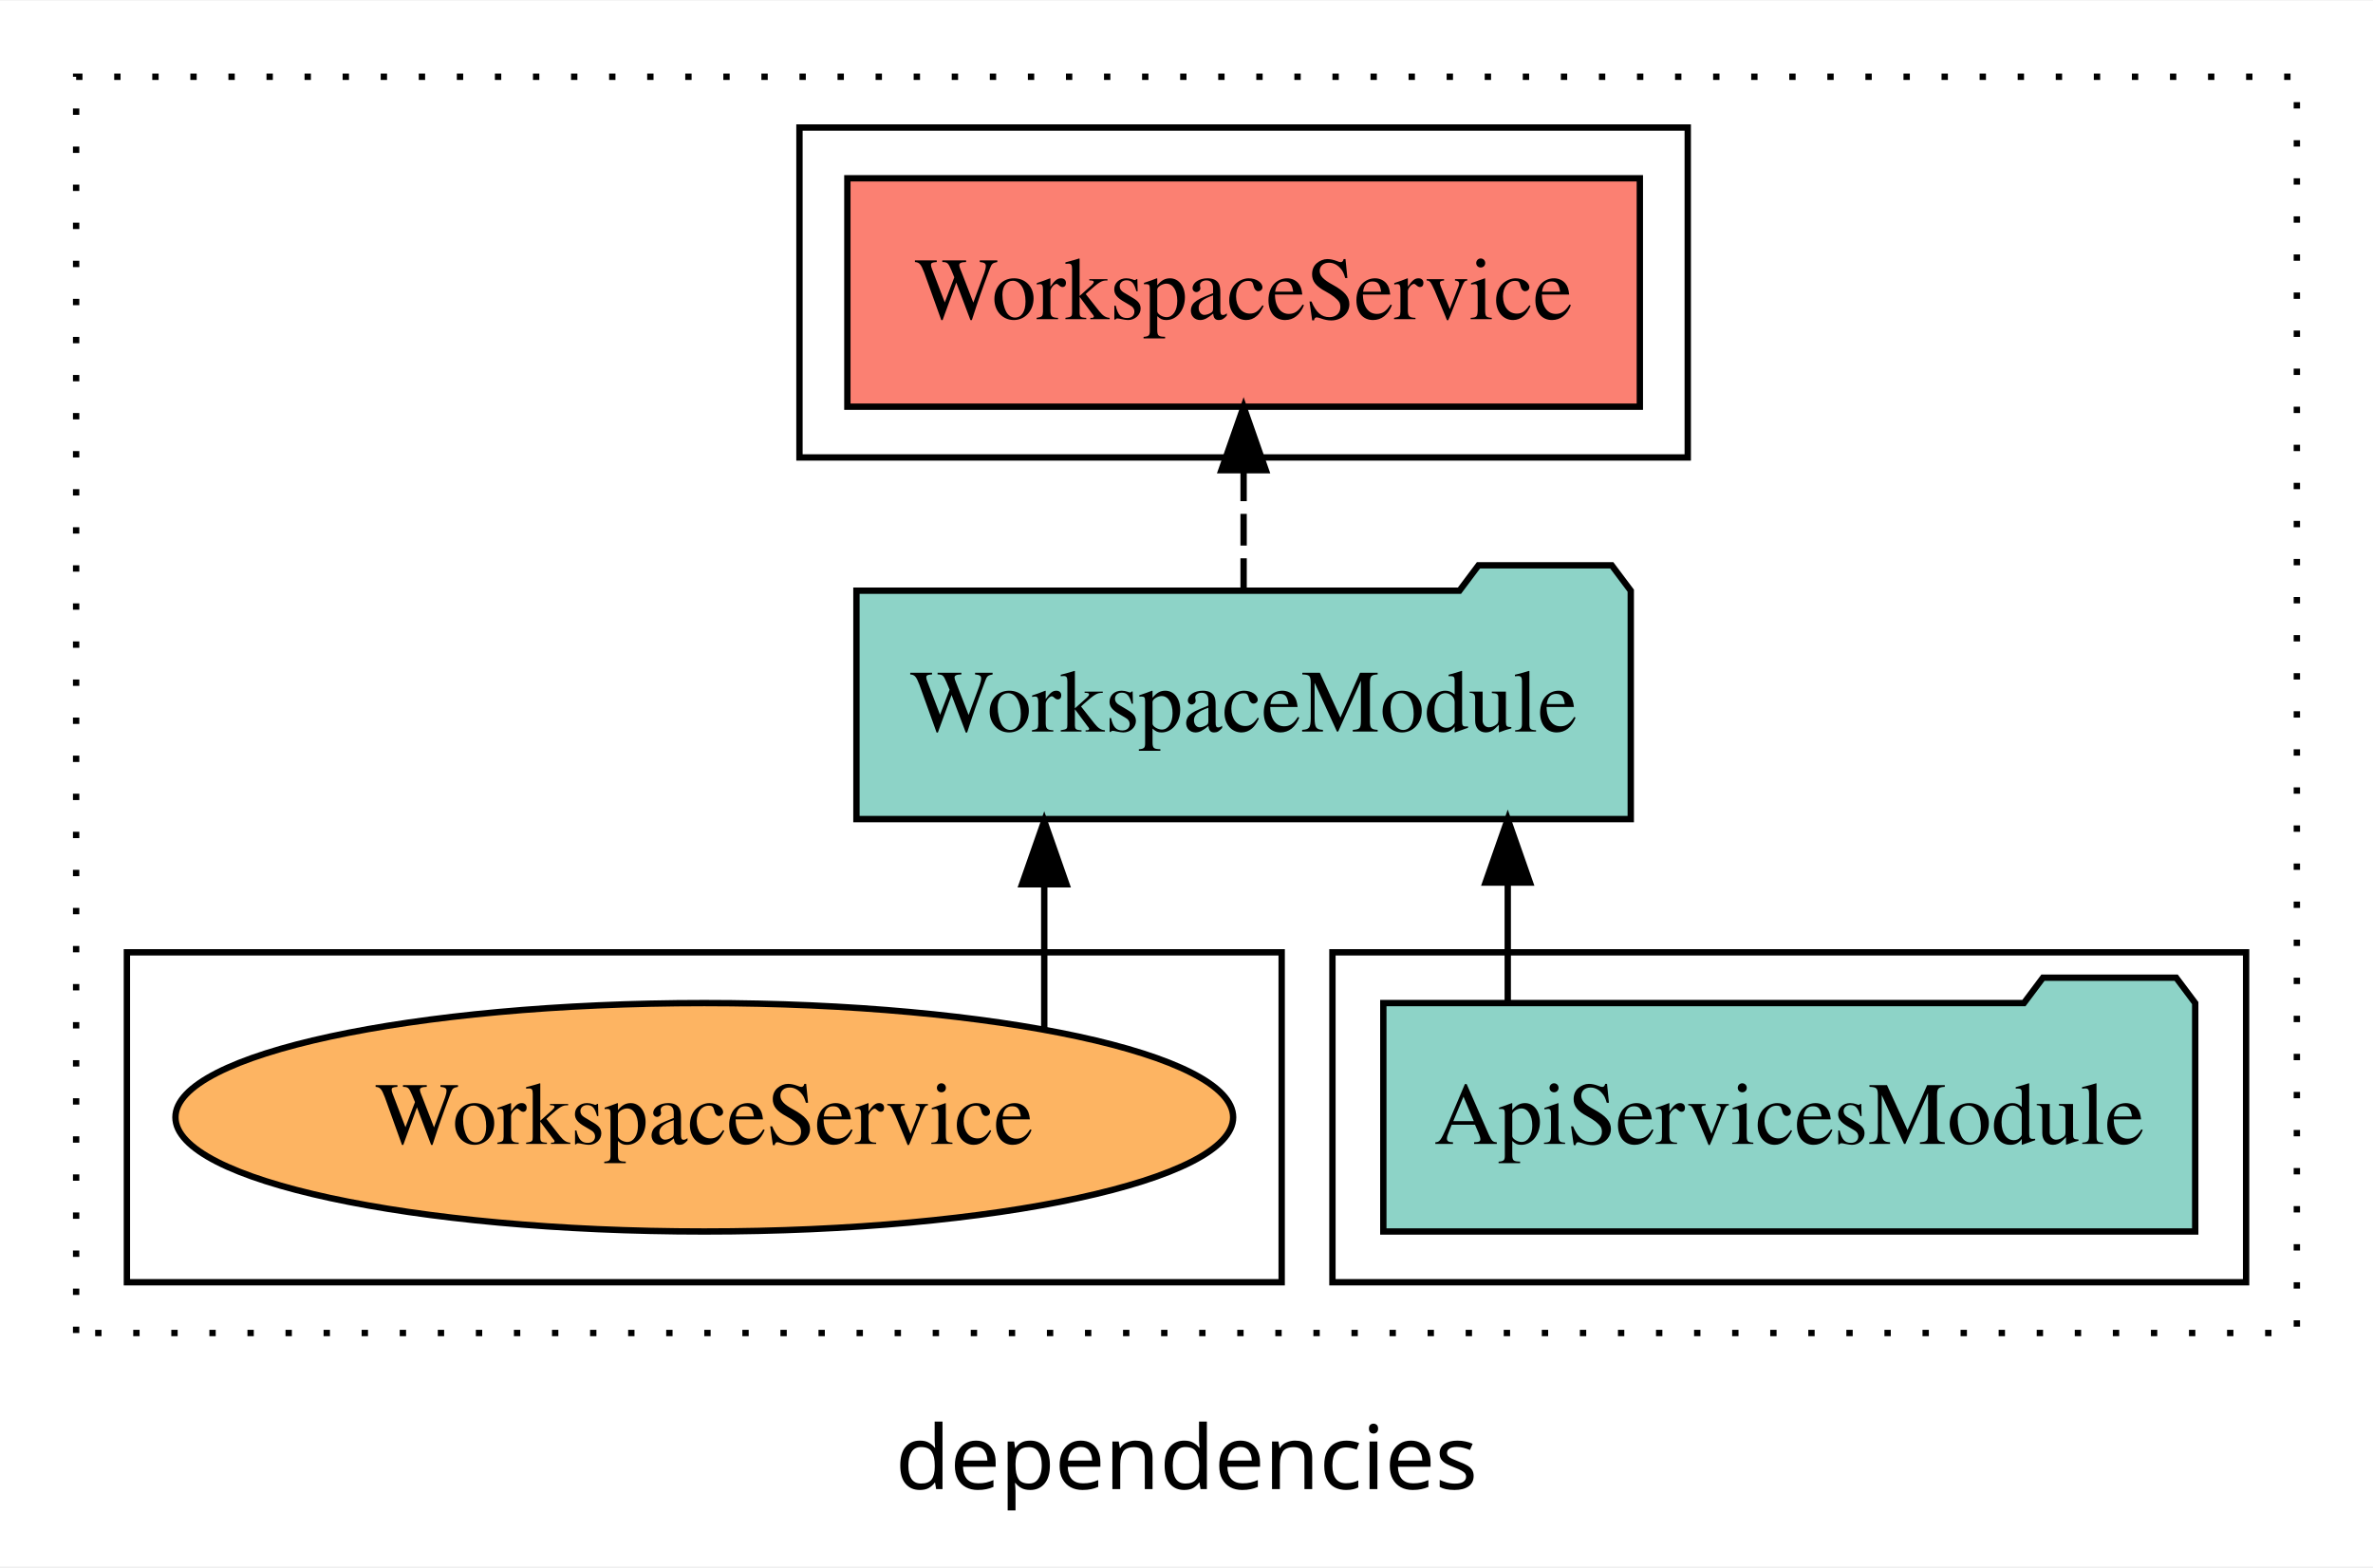
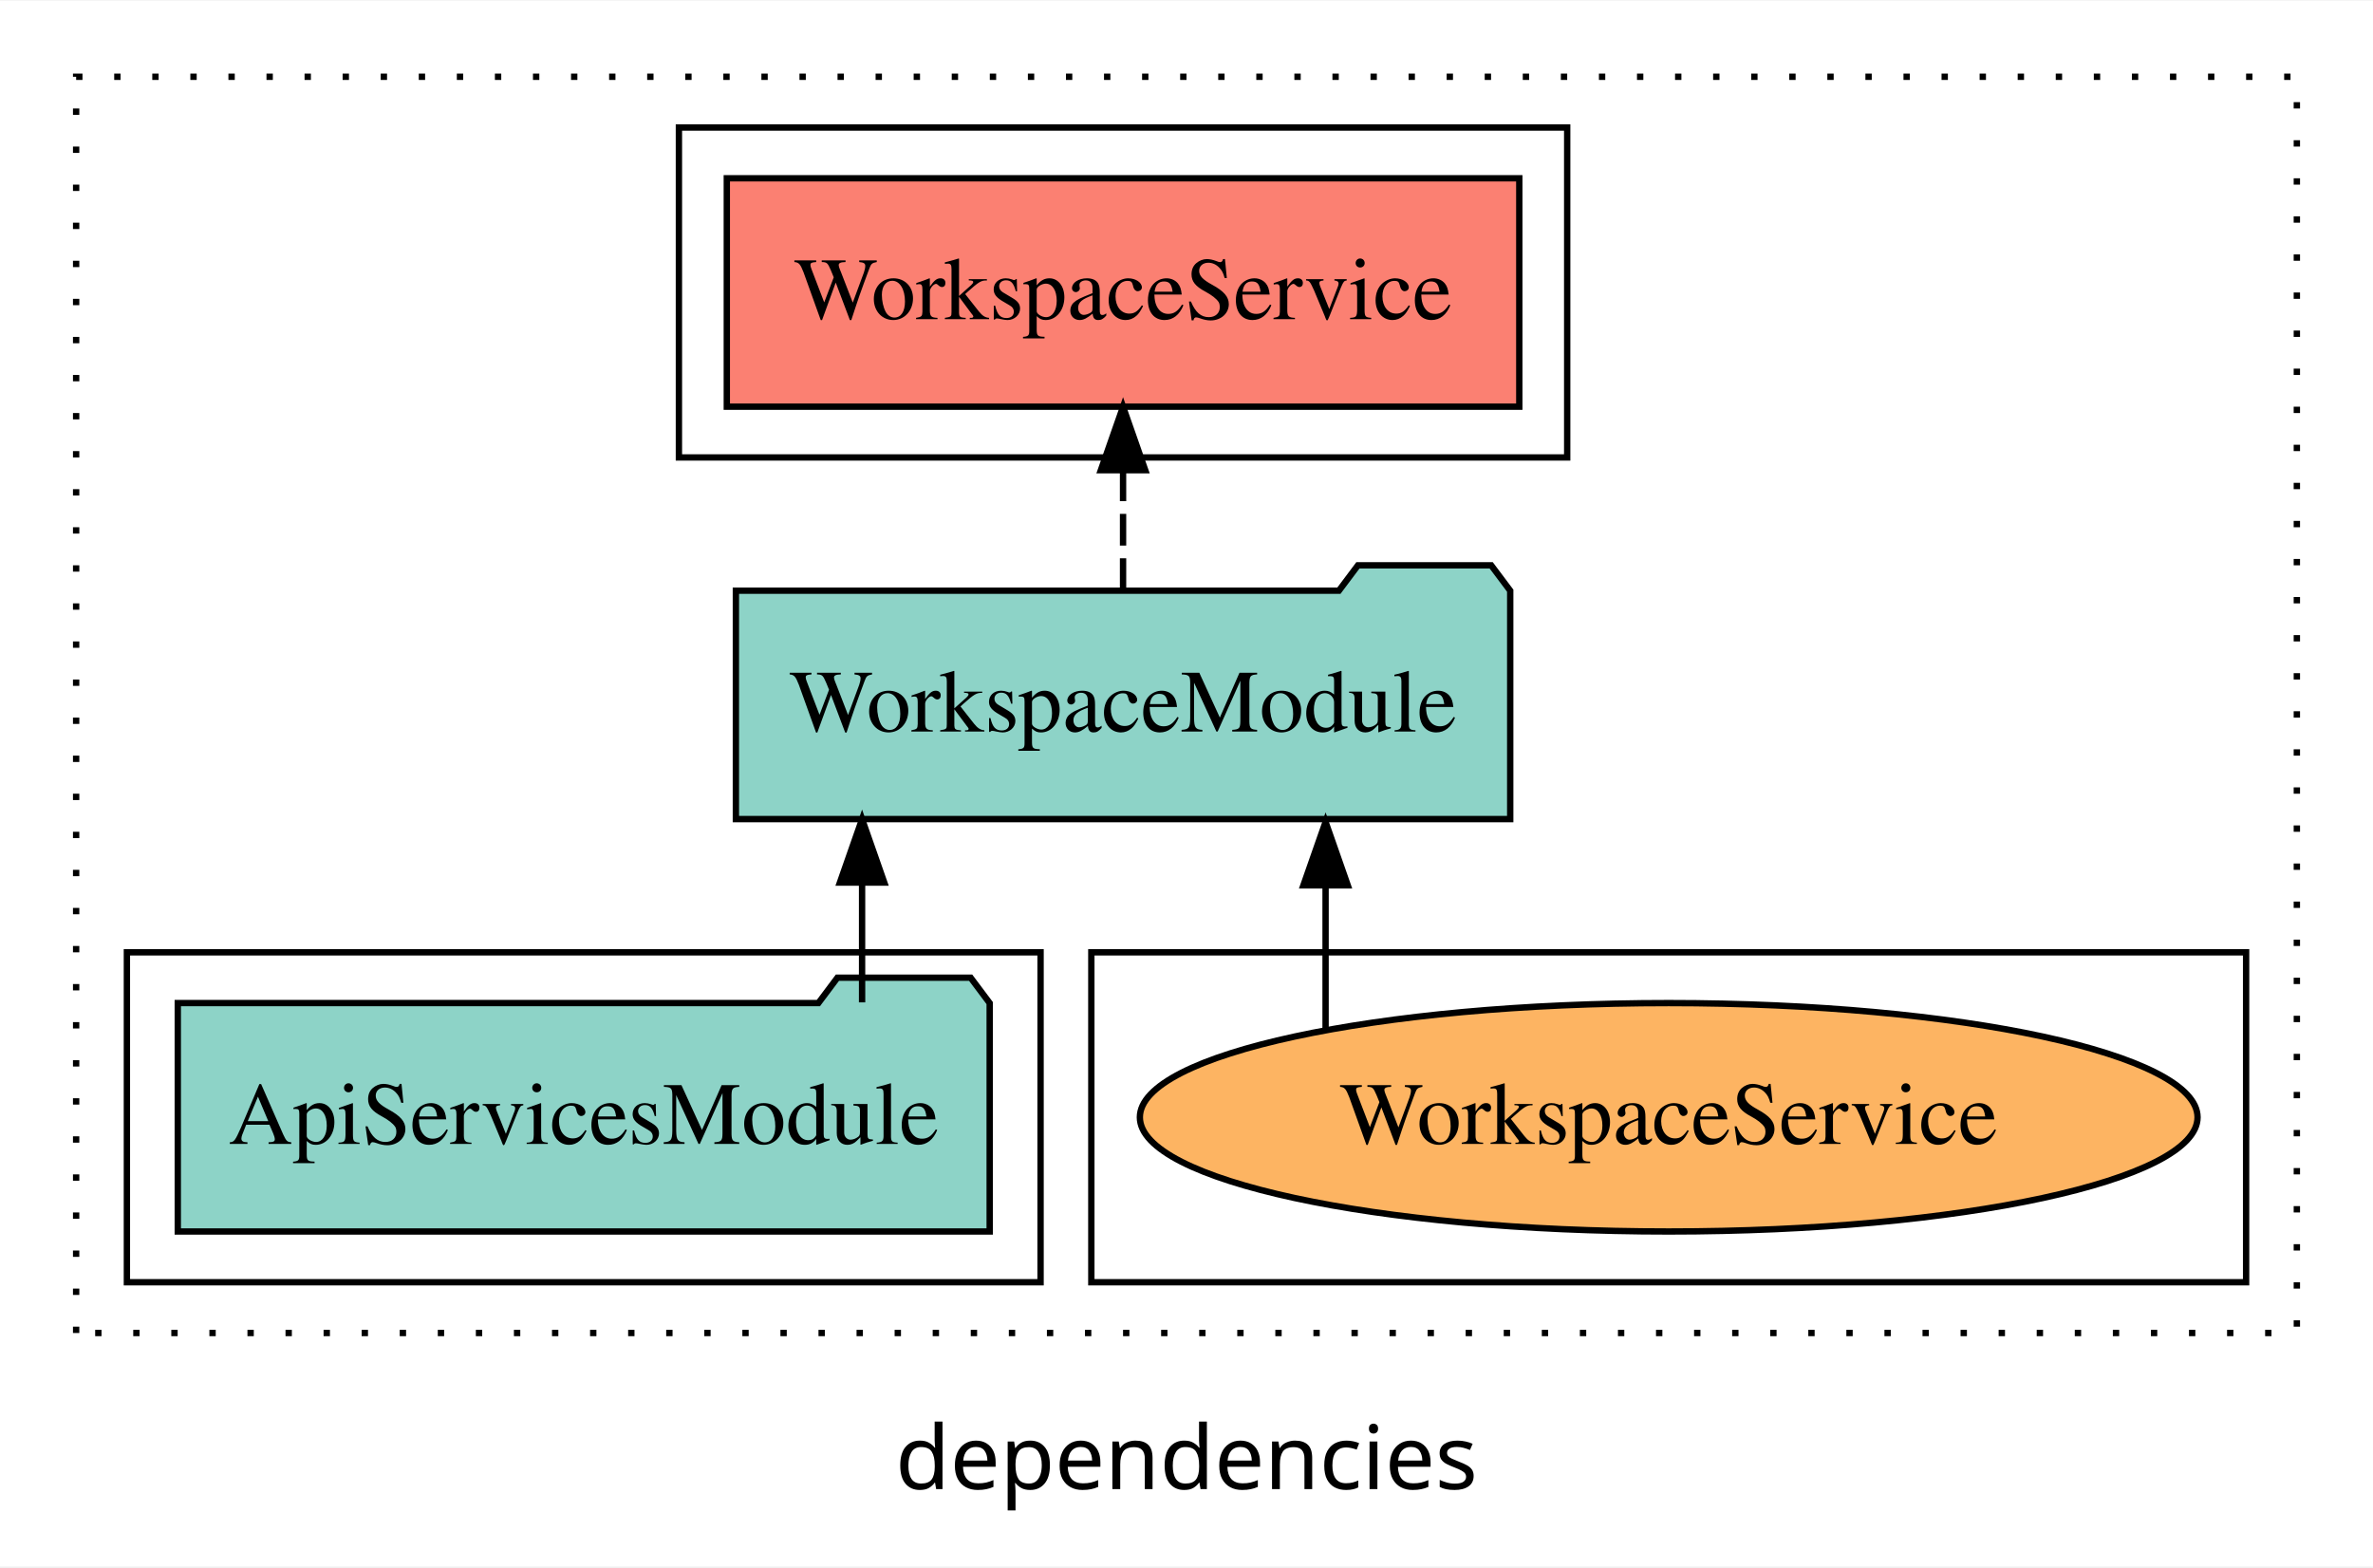
<svg xmlns="http://www.w3.org/2000/svg" width="374pt" height="247pt" viewBox="0.00 0.00 374.00 246.80">
  <g id="graph0" class="graph" transform="scale(1 1) rotate(0) translate(4 242.8)">
    <polygon fill="white" stroke="transparent" points="-4,4 -4,-242.8 370,-242.8 370,4 -4,4" />
    <text text-anchor="middle" x="183" y="-8.2" font-family="sans-serif" font-size="14.00">dependencies</text>
    <g id="clust1" class="cluster">
      <polygon fill="none" stroke="black" stroke-dasharray="1,5" points="8,-32.8 8,-230.8 358,-230.8 358,-32.8 8,-32.8" />
    </g>
+     <g id="clust6" class="cluster">
+       <polygon fill="none" stroke="black" points="168,-40.8 168,-92.8 350,-92.8 350,-40.8 168,-40.8" />
+     </g>
    <g id="clust3" class="cluster">
-       <polygon fill="none" stroke="black" points="206,-40.8 206,-92.8 350,-92.8 350,-40.8 206,-40.8" />
-     </g>
-     <g id="clust6" class="cluster">
-       <polygon fill="none" stroke="black" points="16,-40.8 16,-92.8 198,-92.8 198,-40.8 16,-40.8" />
+       <polygon fill="none" stroke="black" points="16,-40.8 16,-92.8 160,-92.8 160,-40.8 16,-40.8" />
    </g>
    <g id="clust4" class="cluster">
-       <polygon fill="none" stroke="black" points="122,-170.8 122,-222.8 262,-222.8 262,-170.8 122,-170.8" />
+       <polygon fill="none" stroke="black" points="103,-170.8 103,-222.8 243,-222.8 243,-170.8 103,-170.8" />
    </g>
    <g id="node1" class="node">
-       <polygon fill="#8dd3c7" stroke="black" points="341.98,-84.8 338.98,-88.8 317.98,-88.8 314.98,-84.8 214.02,-84.8 214.02,-48.8 341.98,-48.8 341.98,-84.8" />
-       <text text-anchor="middle" x="278" y="-62.6" font-family="Times,serif" font-size="14.00">ApiServicesModule</text>
+       <polygon fill="#8dd3c7" stroke="black" points="151.98,-84.8 148.98,-88.8 127.98,-88.8 124.98,-84.8 24.02,-84.8 24.02,-48.8 151.98,-48.8 151.98,-84.8" />
+       <text text-anchor="middle" x="88" y="-62.6" font-family="Times,serif" font-size="14.00">ApiServicesModule</text>
    </g>
    <g id="node2" class="node">
-       <polygon fill="#8dd3c7" stroke="black" points="253.02,-149.8 250.02,-153.8 229.02,-153.8 226.02,-149.8 130.98,-149.8 130.98,-113.8 253.02,-113.8 253.02,-149.8" />
-       <text text-anchor="middle" x="192" y="-127.6" font-family="Times,serif" font-size="14.00">WorkspaceModule</text>
+       <polygon fill="#8dd3c7" stroke="black" points="234.02,-149.8 231.02,-153.8 210.02,-153.8 207.02,-149.8 111.98,-149.8 111.98,-113.8 234.02,-113.8 234.02,-149.8" />
+       <text text-anchor="middle" x="173" y="-127.6" font-family="Times,serif" font-size="14.00">WorkspaceModule</text>
    </g>
    <g id="edge1" class="edge">
-       <path fill="none" stroke="black" d="M233.63,-84.91C233.63,-84.91 233.63,-103.79 233.63,-103.79" />
-       <polygon fill="black" stroke="black" points="230.13,-103.79 233.63,-113.79 237.13,-103.79 230.13,-103.79" />
+       <path fill="none" stroke="black" d="M131.87,-84.91C131.87,-84.91 131.87,-103.79 131.87,-103.79" />
+       <polygon fill="black" stroke="black" points="128.37,-103.79 131.87,-113.79 135.37,-103.79 128.37,-103.79" />
    </g>
    <g id="node3" class="node">
-       <polygon fill="#fb8072" stroke="black" points="254.45,-214.8 129.55,-214.8 129.55,-178.8 254.45,-178.8 254.45,-214.8" />
-       <text text-anchor="middle" x="192" y="-192.6" font-family="Times,serif" font-size="14.00">WorkspaceService </text>
+       <polygon fill="#fb8072" stroke="black" points="235.45,-214.8 110.55,-214.8 110.55,-178.8 235.45,-178.8 235.45,-214.8" />
+       <text text-anchor="middle" x="173" y="-192.6" font-family="Times,serif" font-size="14.00">WorkspaceService </text>
    </g>
    <g id="edge2" class="edge">
-       <path fill="none" stroke="black" stroke-dasharray="5,2" d="M192,-149.91C192,-149.91 192,-168.79 192,-168.79" />
-       <polygon fill="black" stroke="black" points="188.5,-168.79 192,-178.79 195.5,-168.79 188.5,-168.79" />
+       <path fill="none" stroke="black" stroke-dasharray="5,2" d="M173,-149.91C173,-149.91 173,-168.79 173,-168.79" />
+       <polygon fill="black" stroke="black" points="169.5,-168.79 173,-178.79 176.5,-168.79 169.5,-168.79" />
    </g>
    <g id="node4" class="node">
-       <ellipse fill="#fdb462" stroke="black" cx="107" cy="-66.8" rx="83.35" ry="18" />
-       <text text-anchor="middle" x="107" y="-62.6" font-family="Times,serif" font-size="14.00">WorkspaceService</text>
+       <ellipse fill="#fdb462" stroke="black" cx="259" cy="-66.8" rx="83.35" ry="18" />
+       <text text-anchor="middle" x="259" y="-62.6" font-family="Times,serif" font-size="14.00">WorkspaceService</text>
    </g>
    <g id="edge3" class="edge">
-       <path fill="none" stroke="black" d="M160.58,-80.9C160.58,-80.9 160.58,-103.52 160.58,-103.52" />
-       <polygon fill="black" stroke="black" points="157.08,-103.52 160.58,-113.52 164.08,-103.52 157.08,-103.52" />
+       <path fill="none" stroke="black" d="M204.92,-80.58C204.92,-80.58 204.92,-103.35 204.92,-103.35" />
+       <polygon fill="black" stroke="black" points="201.42,-103.35 204.92,-113.35 208.42,-103.35 201.42,-103.35" />
    </g>
  </g>
</svg>
